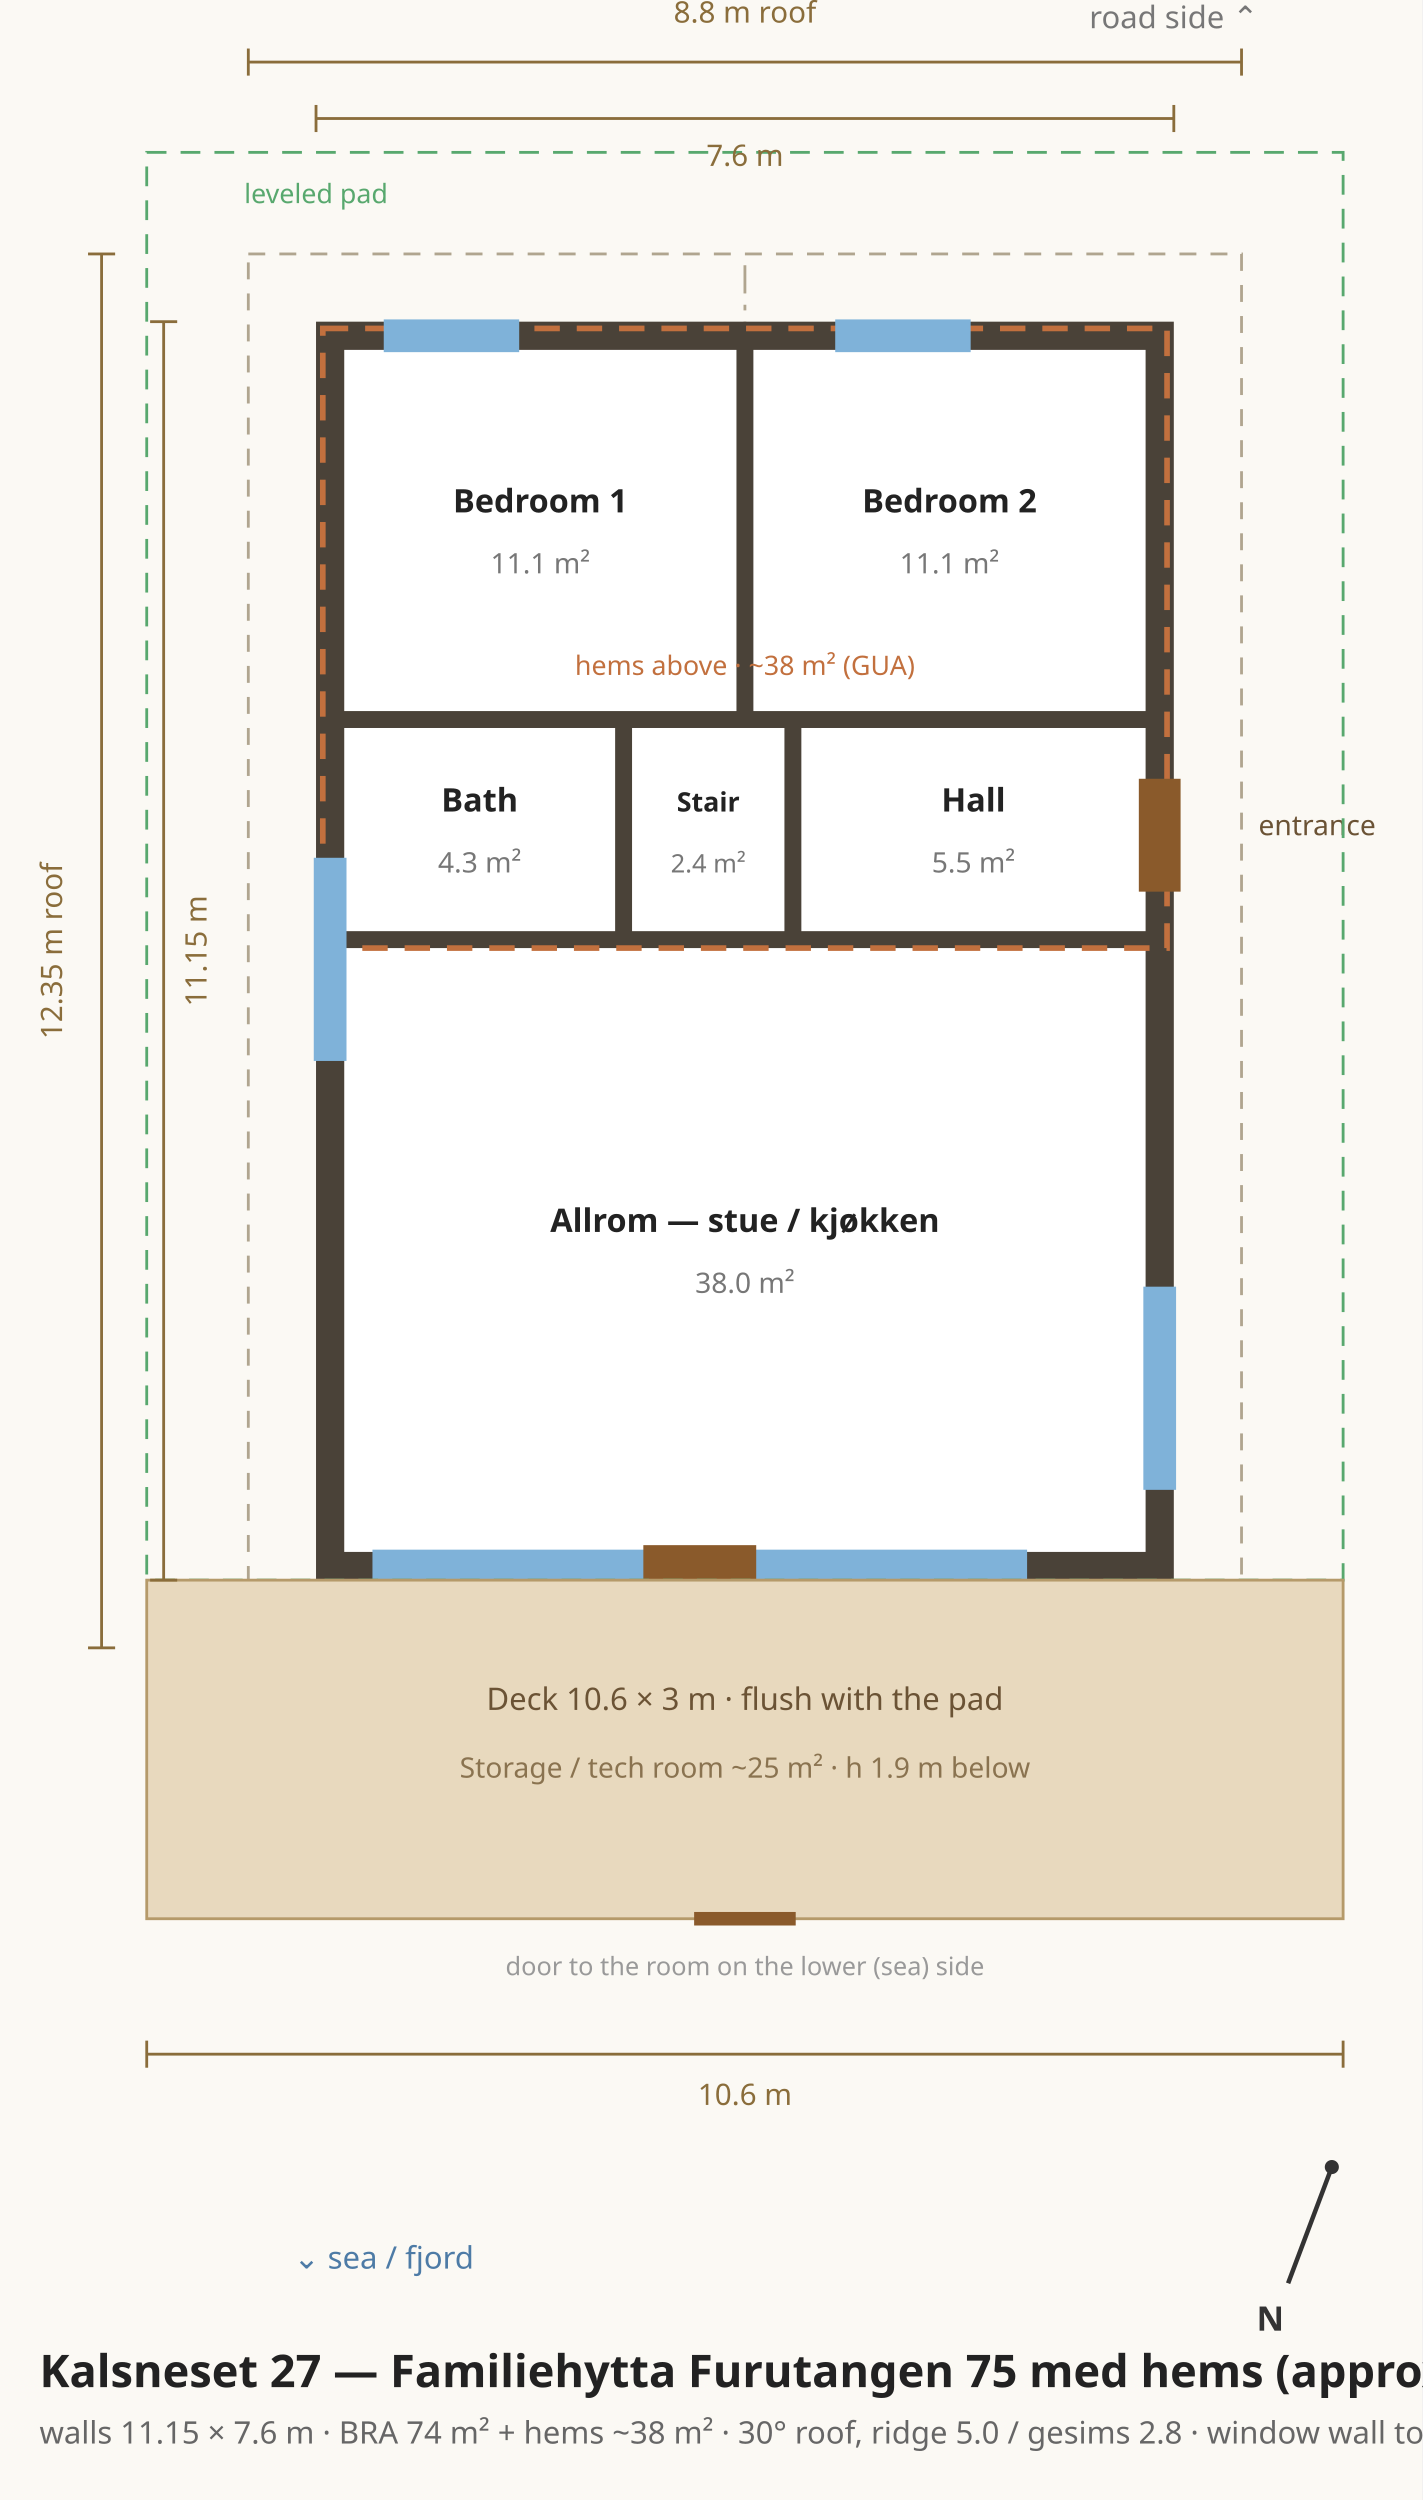
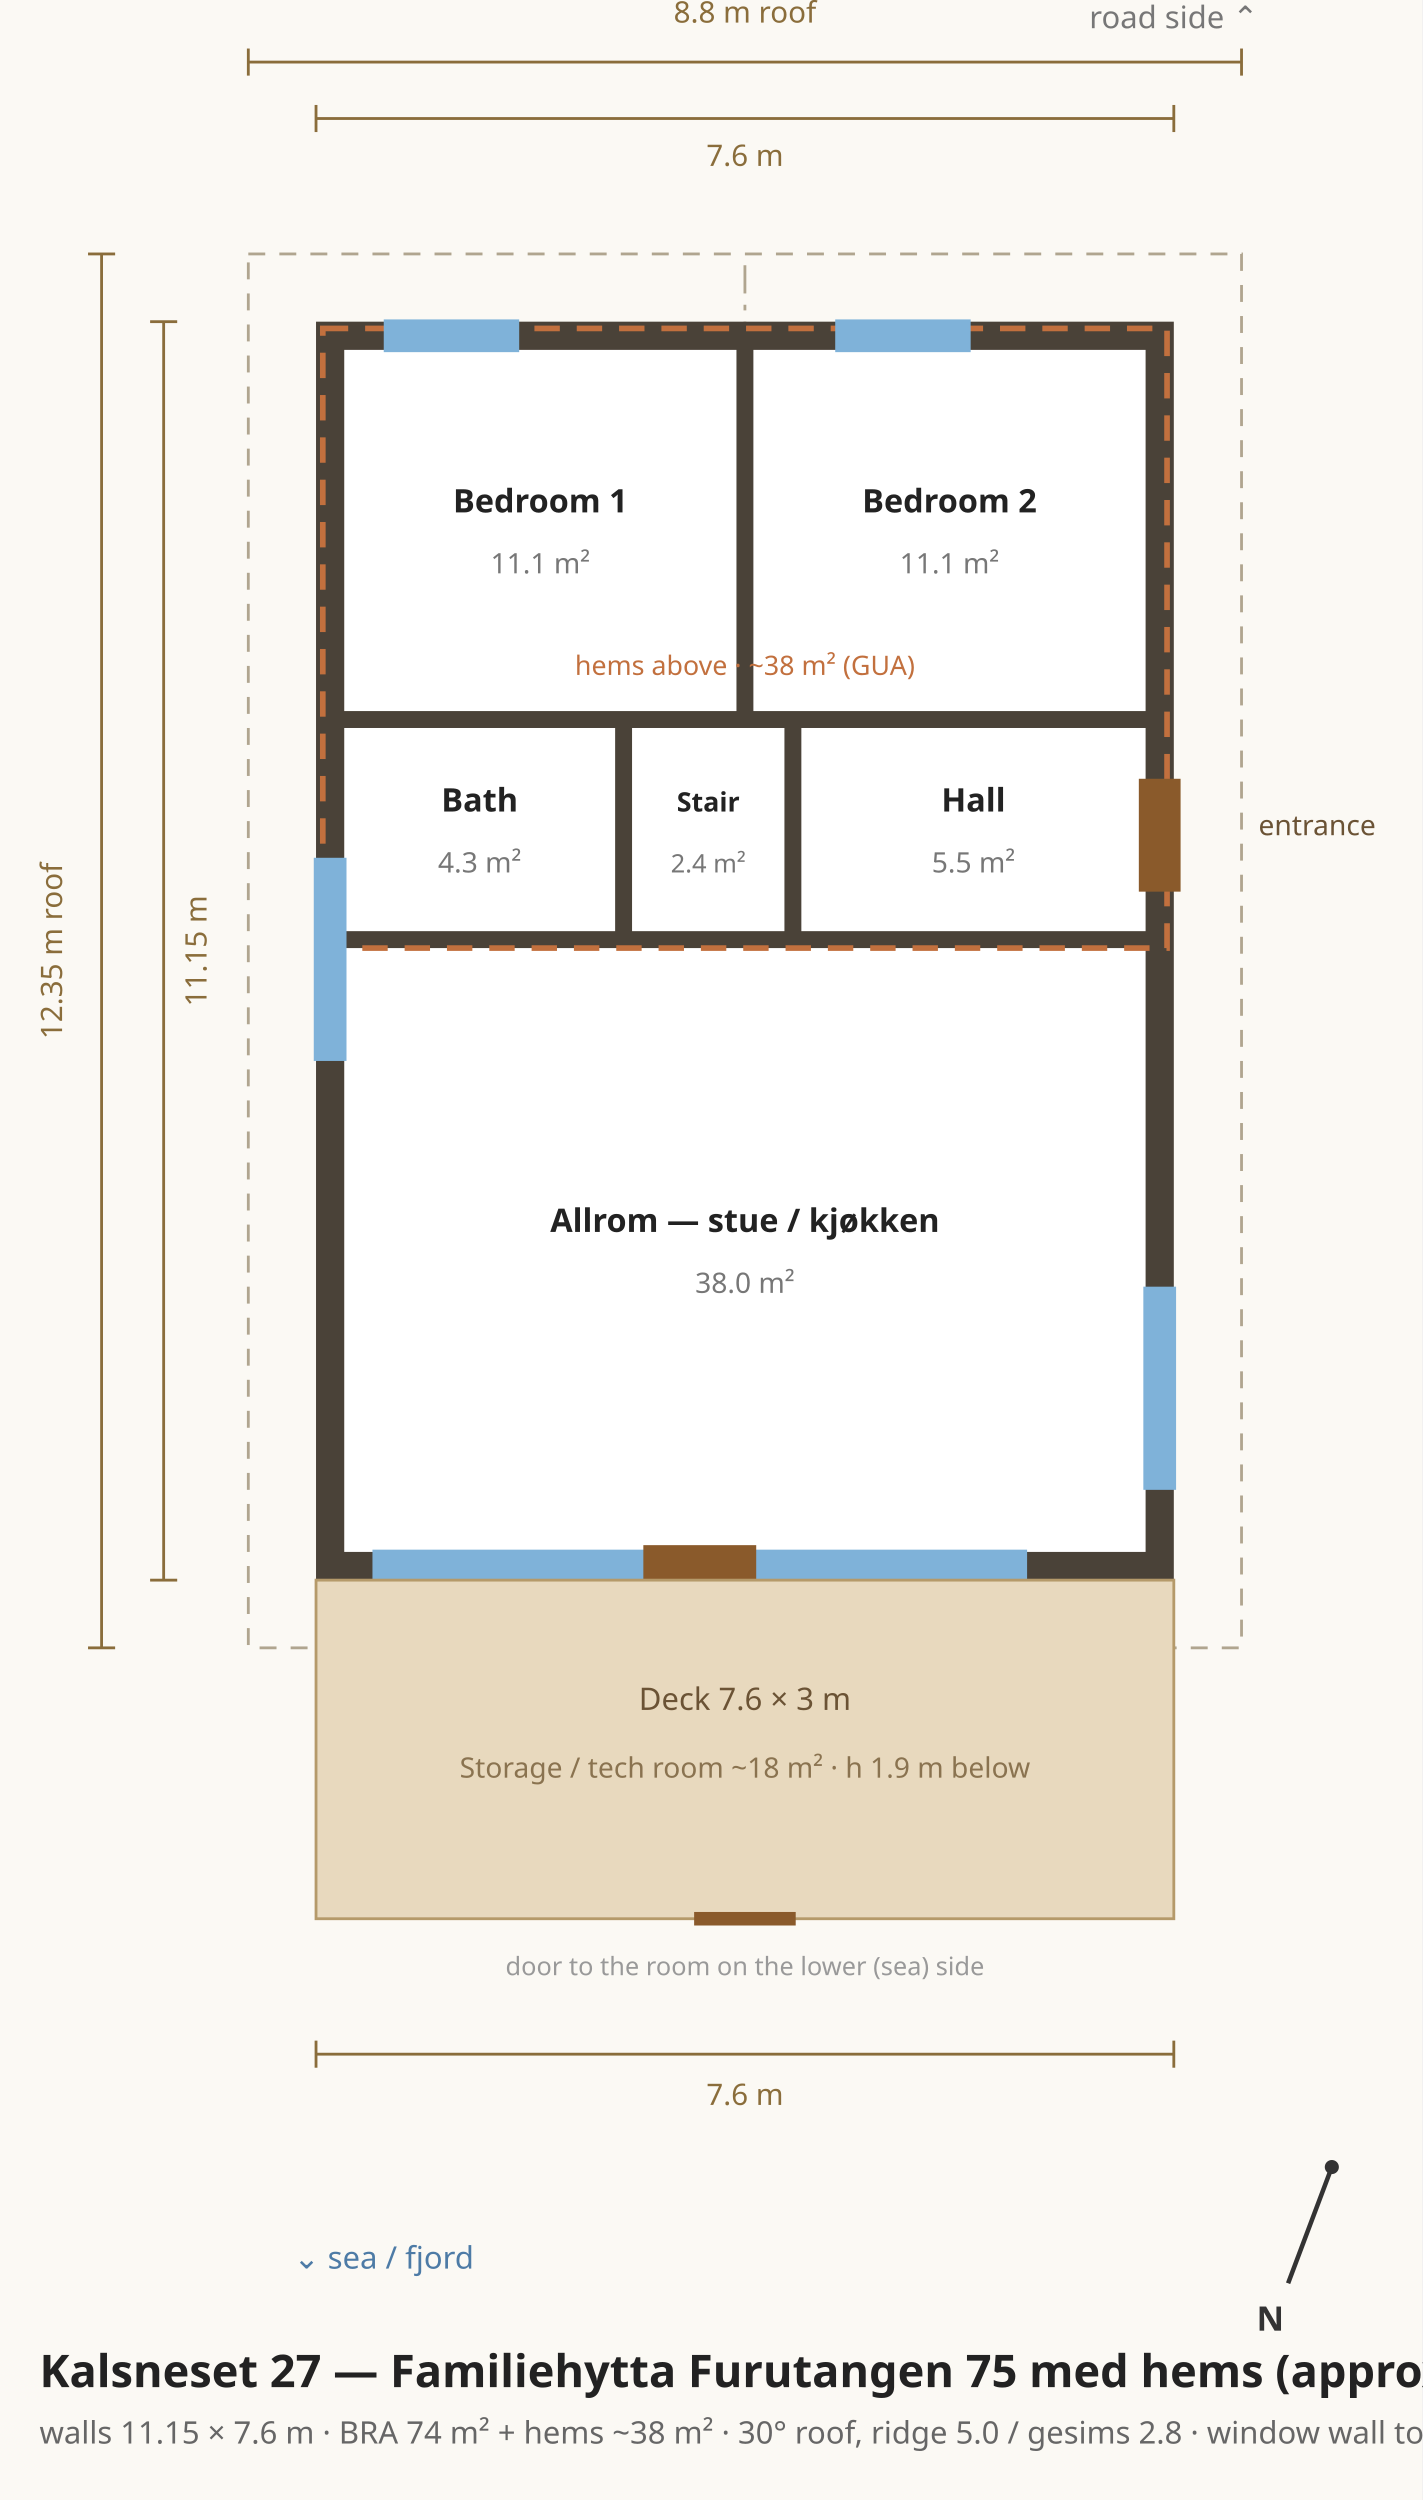
<svg xmlns="http://www.w3.org/2000/svg" viewBox="0 0 504.0 886.0" font-family="system-ui, sans-serif">
  <rect width="504.0" height="886.0" fill="#fbf9f4" />
  <rect x="88.0" y="90.0" width="352" height="494.0" stroke="#b0a58f" stroke-dasharray="6 5" fill="none" />
  <line x1="264.0" y1="584.0" x2="264.0" y2="90.0" stroke="#b0a58f" stroke-dasharray="10 4 2 4" />
  <rect x="112.0" y="114.0" width="304.0" height="446.0" fill="#4a4238" />
  <rect x="122.0" y="336.0" width="284.0" height="214.0" fill="#ffffff" />
  <rect x="122.0" y="258.0" width="96.0" height="72.0" fill="#ffffff" />
  <rect x="224.0" y="258.0" width="54.0" height="72.0" fill="#ffffff" />
  <rect x="284.0" y="258.0" width="122.0" height="72.0" fill="#ffffff" />
  <rect x="122.0" y="124.0" width="139.0" height="128.0" fill="#ffffff" />
  <rect x="267.0" y="124.0" width="139.0" height="128.0" fill="#ffffff" />
  <rect x="114.4" y="116.4" width="299.2" height="219.6" fill="none" stroke="#c2703e" stroke-width="2" stroke-dasharray="9 6" />
  <text x="264.0" y="239.2" font-size="9.5" fill="#c2703e" text-anchor="middle">hems above · ~38 m² (GUA)</text>
  <rect x="132.0" y="549.2" width="232.0" height="11.6" fill="#7fb2d9" />
  <rect x="228.0" y="547.6" width="40.0" height="14.8" fill="#8a5a2b" />
  <rect x="111.2" y="304.0" width="11.6" height="72.0" fill="#7fb2d9" />
  <rect x="405.2" y="456.0" width="11.6" height="72.0" fill="#7fb2d9" />
  <rect x="136.0" y="113.2" width="48.0" height="11.6" fill="#7fb2d9" />
  <rect x="296.0" y="113.2" width="48.0" height="11.6" fill="#7fb2d9" />
  <rect x="403.6" y="276.0" width="14.8" height="40.0" fill="#8a5a2b" />
  <text x="446.0" y="296.0" font-size="10" fill="#6b5335" text-anchor="start">entrance</text>
-   <rect x="52.0" y="54.0" width="424.0" height="506.0" stroke="#58a86e" stroke-dasharray="7 5" fill="none" />
-   <text x="112.0" y="72.0" font-size="9.5" fill="#58a86e" text-anchor="middle">leveled pad</text>
-   <rect x="52.0" y="560.0" width="424.0" height="120.0" fill="#e8d9be" stroke="#b59a6a" />
-   <text x="264.0" y="606.0" font-size="11" fill="#6b5335" text-anchor="middle">Deck 10.6 × 3 m · flush with the pad</text>
-   <text x="264.0" y="630.0" font-size="10" fill="#8a7350" text-anchor="middle">Storage / tech room ~25 m² · h 1.9 m below</text>
+   <rect x="112.0" y="560.0" width="304.0" height="120.0" fill="#e8d9be" stroke="#b59a6a" />
+   <text x="264.0" y="606.0" font-size="11" fill="#6b5335" text-anchor="middle">Deck 7.6 × 3 m</text>
+   <text x="264.0" y="630.0" font-size="10" fill="#8a7350" text-anchor="middle">Storage / tech room ~18 m² · h 1.9 m below</text>
  <rect x="246.0" y="677.6" width="36.0" height="4.8" fill="#8a5a2b" />
  <text x="264.0" y="700.0" font-size="9" fill="#999" text-anchor="middle">door to the room on the lower (sea) side</text>
  <text x="264.0" y="436.6" font-size="11.5" fill="#222" text-anchor="middle" font-weight="600">Allrom — stue / kjøkken</text>
  <text x="264.0" y="458.2" font-size="10" fill="#777" text-anchor="middle">38.0 m²</text>
  <text x="170.0" y="287.6" font-size="11.5" fill="#222" text-anchor="middle" font-weight="600">Bath</text>
  <text x="170.0" y="309.2" font-size="10" fill="#777" text-anchor="middle">4.3 m²</text>
  <text x="251.0" y="287.6" font-size="9.5" fill="#222" text-anchor="middle" font-weight="600">Stair</text>
  <text x="251.0" y="309.2" font-size="9" fill="#777" text-anchor="middle">2.4 m²</text>
  <text x="345.0" y="287.6" font-size="11.5" fill="#222" text-anchor="middle" font-weight="600">Hall</text>
  <text x="345.0" y="309.2" font-size="10" fill="#777" text-anchor="middle">5.5 m²</text>
  <text x="191.5" y="181.6" font-size="11.5" fill="#222" text-anchor="middle" font-weight="600">Bedroom 1</text>
  <text x="191.5" y="203.2" font-size="10" fill="#777" text-anchor="middle">11.1 m²</text>
  <text x="336.5" y="181.6" font-size="11.5" fill="#222" text-anchor="middle" font-weight="600">Bedroom 2</text>
  <text x="336.5" y="203.2" font-size="10" fill="#777" text-anchor="middle">11.1 m²</text>
  <line x1="36.0" y1="584.0" x2="36.0" y2="90.0" stroke="#8a6d3b" />
  <line x1="31.2" y1="584.0" x2="40.8" y2="584.0" stroke="#8a6d3b" />
  <line x1="31.2" y1="90.0" x2="40.8" y2="90.0" stroke="#8a6d3b" />
  <text x="22.0" y="337.0" font-size="10.5" fill="#8a6d3b" text-anchor="middle" transform="rotate(-90 22.0 337.0)">12.35 m roof</text>
  <line x1="58.0" y1="560.0" x2="58.0" y2="114.0" stroke="#8a6d3b" />
  <line x1="53.2" y1="560.0" x2="62.8" y2="560.0" stroke="#8a6d3b" />
  <line x1="53.2" y1="114.0" x2="62.8" y2="114.0" stroke="#8a6d3b" />
  <text x="73.2" y="337.0" font-size="10.5" fill="#8a6d3b" text-anchor="middle" transform="rotate(-90 73.2 337.0)">11.15 m</text>
  <line x1="88.0" y1="22.0" x2="440.0" y2="22.0" stroke="#8a6d3b" />
  <line x1="88.0" y1="26.8" x2="88.0" y2="17.2" stroke="#8a6d3b" />
  <line x1="440.0" y1="26.8" x2="440.0" y2="17.2" stroke="#8a6d3b" />
  <text x="264.0" y="8.0" font-size="10.5" fill="#8a6d3b" text-anchor="middle">8.8 m roof</text>
  <line x1="112.0" y1="42.0" x2="416.0" y2="42.0" stroke="#8a6d3b" />
  <line x1="112.0" y1="46.8" x2="112.0" y2="37.2" stroke="#8a6d3b" />
  <line x1="416.0" y1="46.8" x2="416.0" y2="37.2" stroke="#8a6d3b" />
  <text x="264.0" y="58.8" font-size="10.5" fill="#8a6d3b" text-anchor="middle">7.6 m</text>
-   <line x1="52.0" y1="728.0" x2="476.0" y2="728.0" stroke="#8a6d3b" />
-   <line x1="52.0" y1="732.8" x2="52.0" y2="723.2" stroke="#8a6d3b" />
-   <line x1="476.0" y1="732.8" x2="476.0" y2="723.2" stroke="#8a6d3b" />
-   <text x="264.0" y="746.0" font-size="10.5" fill="#8a6d3b" text-anchor="middle">10.6 m</text>
+   <line x1="112.0" y1="728.0" x2="416.0" y2="728.0" stroke="#8a6d3b" />
+   <line x1="112.0" y1="732.8" x2="112.0" y2="723.2" stroke="#8a6d3b" />
+   <line x1="416.0" y1="732.8" x2="416.0" y2="723.2" stroke="#8a6d3b" />
+   <text x="264.0" y="746.0" font-size="10.5" fill="#8a6d3b" text-anchor="middle">7.6 m</text>
  <line x1="472.0" y1="768.0" x2="456.5" y2="809.2" stroke="#333" stroke-width="1.6" />
  <circle cx="472.0" cy="768.0" r="2.5" fill="#333" />
  <text x="450.2" y="826.0" font-size="12" fill="#333" text-anchor="middle" font-weight="700">N</text>
  <text x="136.0" y="804.0" font-size="11" fill="#4d7ba6" text-anchor="middle">⌄ sea / fjord</text>
  <text x="416.0" y="10.0" font-size="11" fill="#777" text-anchor="middle">road side ⌃</text>
  <text x="14.0" y="846.0" font-size="16" font-weight="700" fill="#222">Kalsneset 27 — Familiehytta Furutangen 75 med hems (approx.)</text>
  <text x="14.0" y="866.0" font-size="11" fill="#666">walls 11.15 × 7.6 m · BRA 74 m² + hems ~38 m² · 30° roof, ridge 5.0 / gesims 2.8 · window wall to the sea · storage/tech ~19 m², h 1.9 m below deck · variants A–E in the 3D viewer · layout indicative, final plan per manufacturer · scale 1:100 @ 40px/m</text>
</svg>
